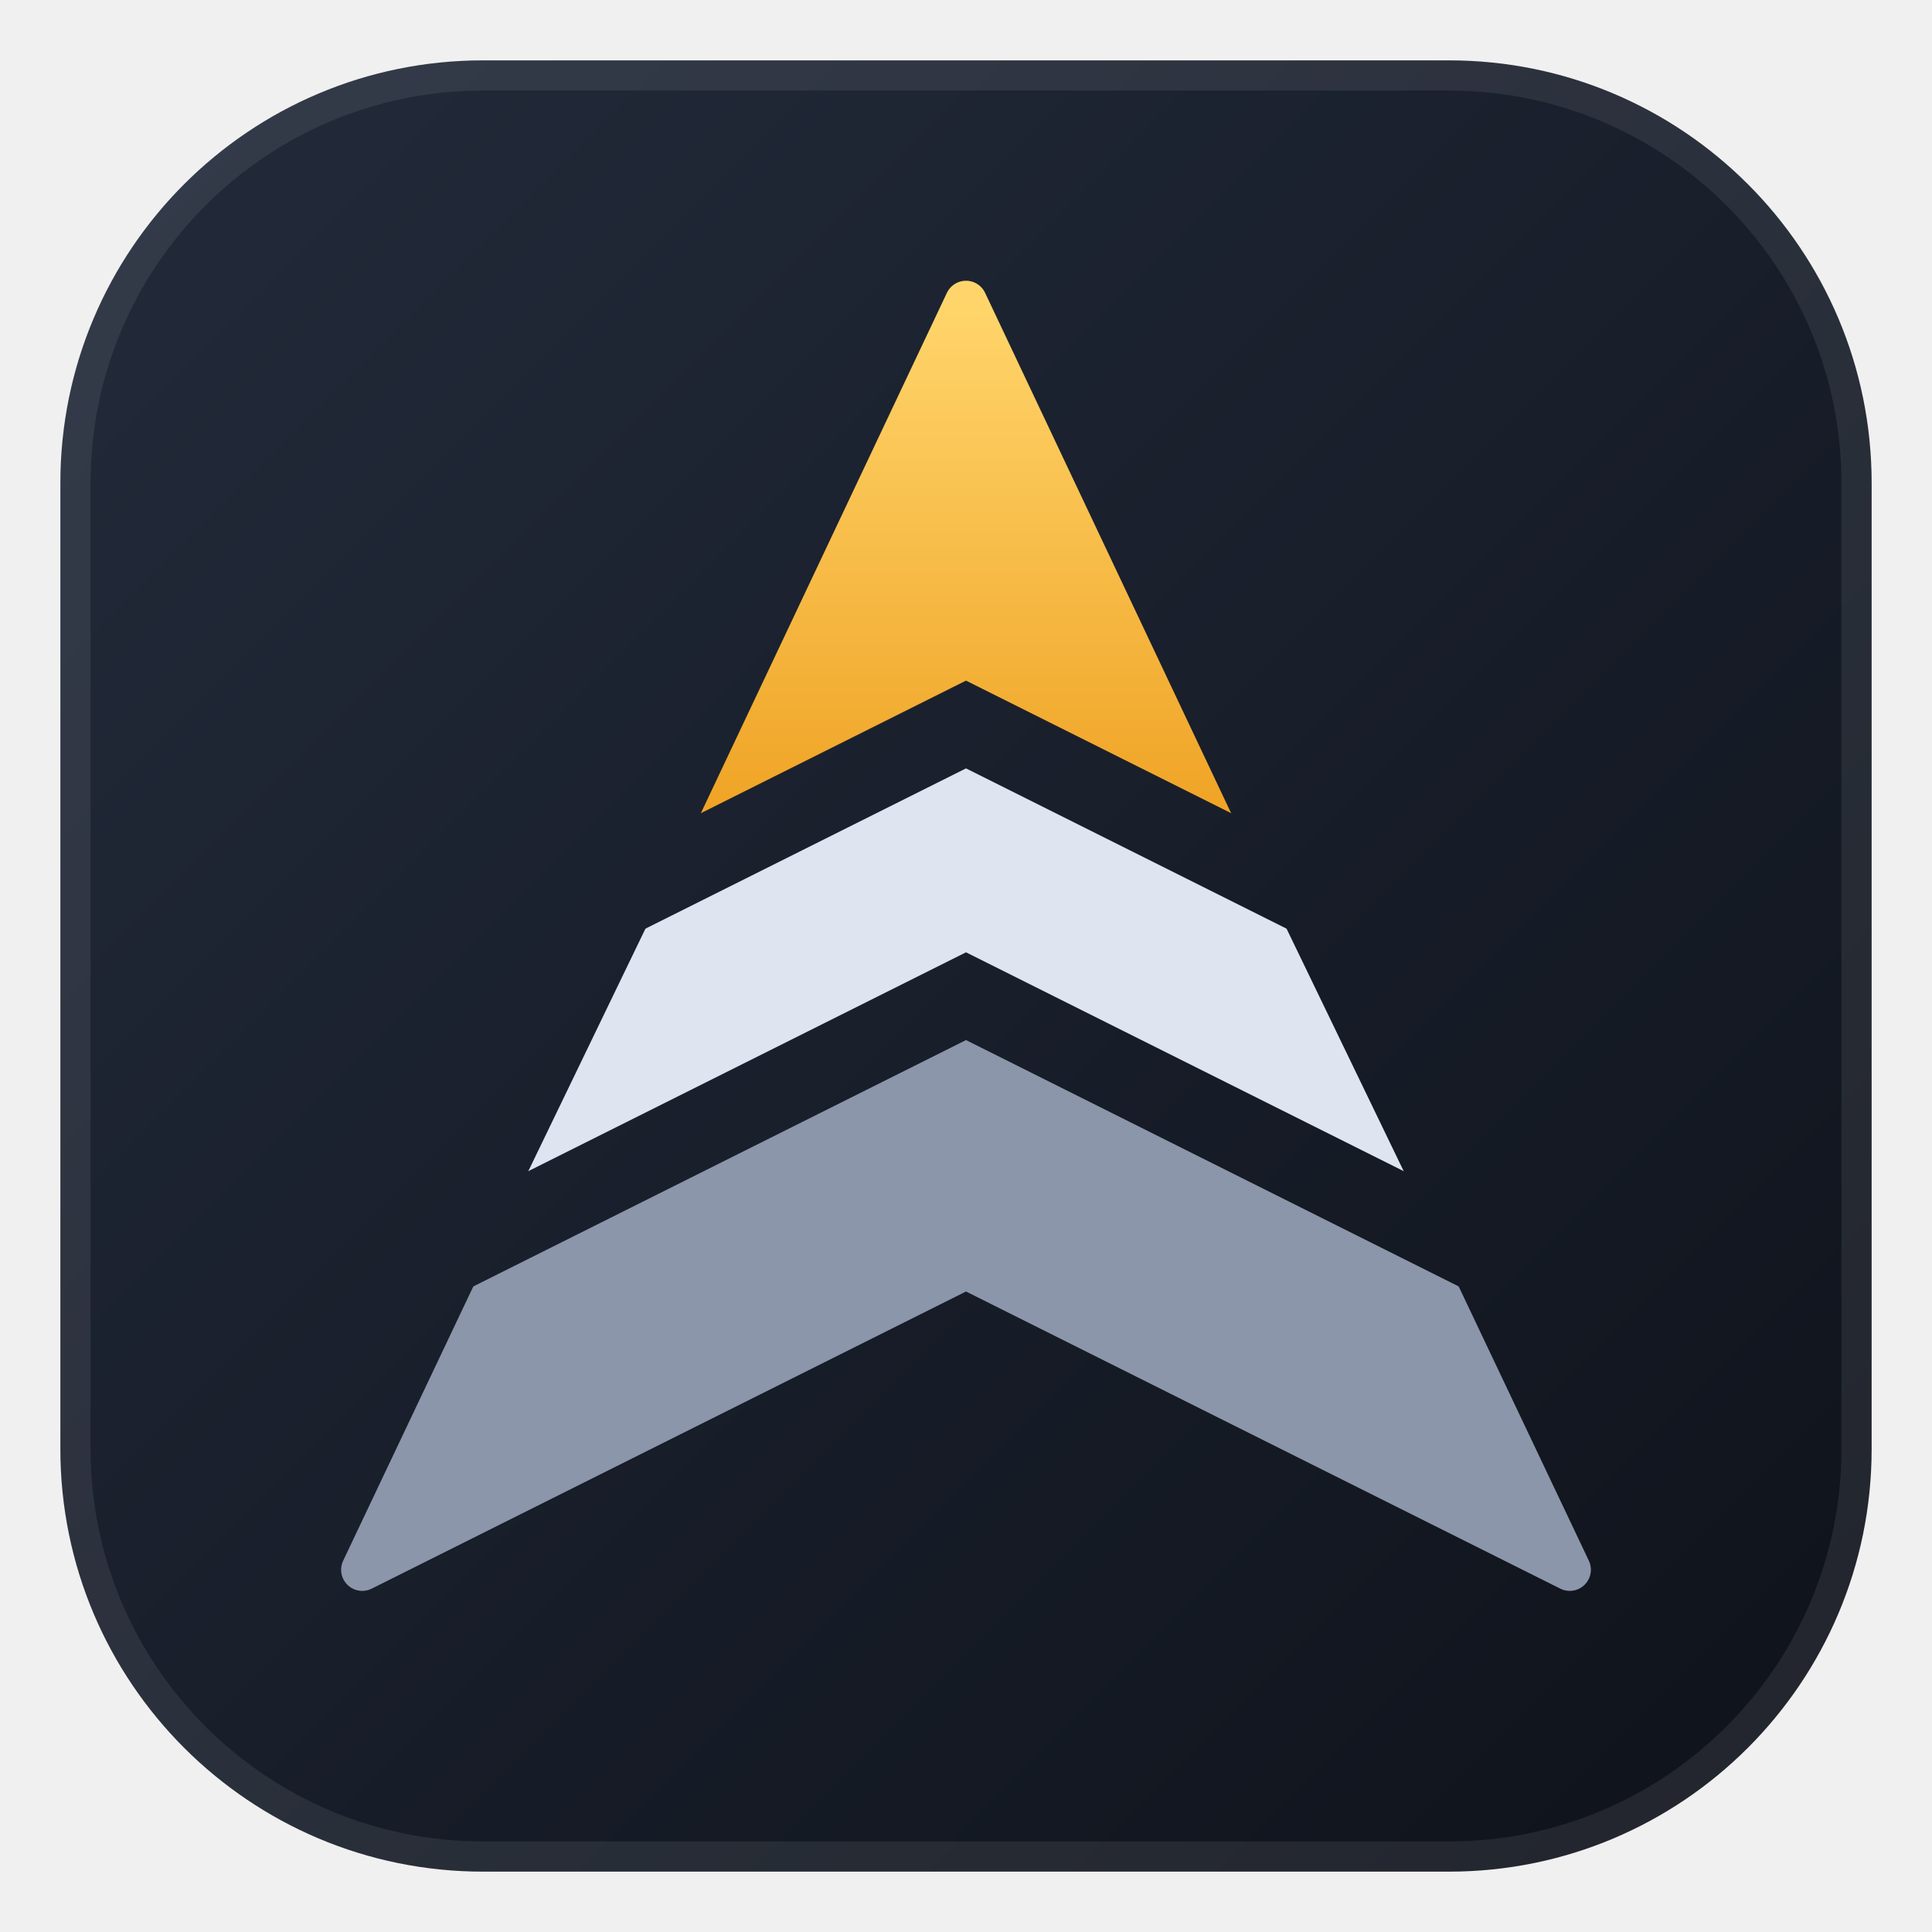
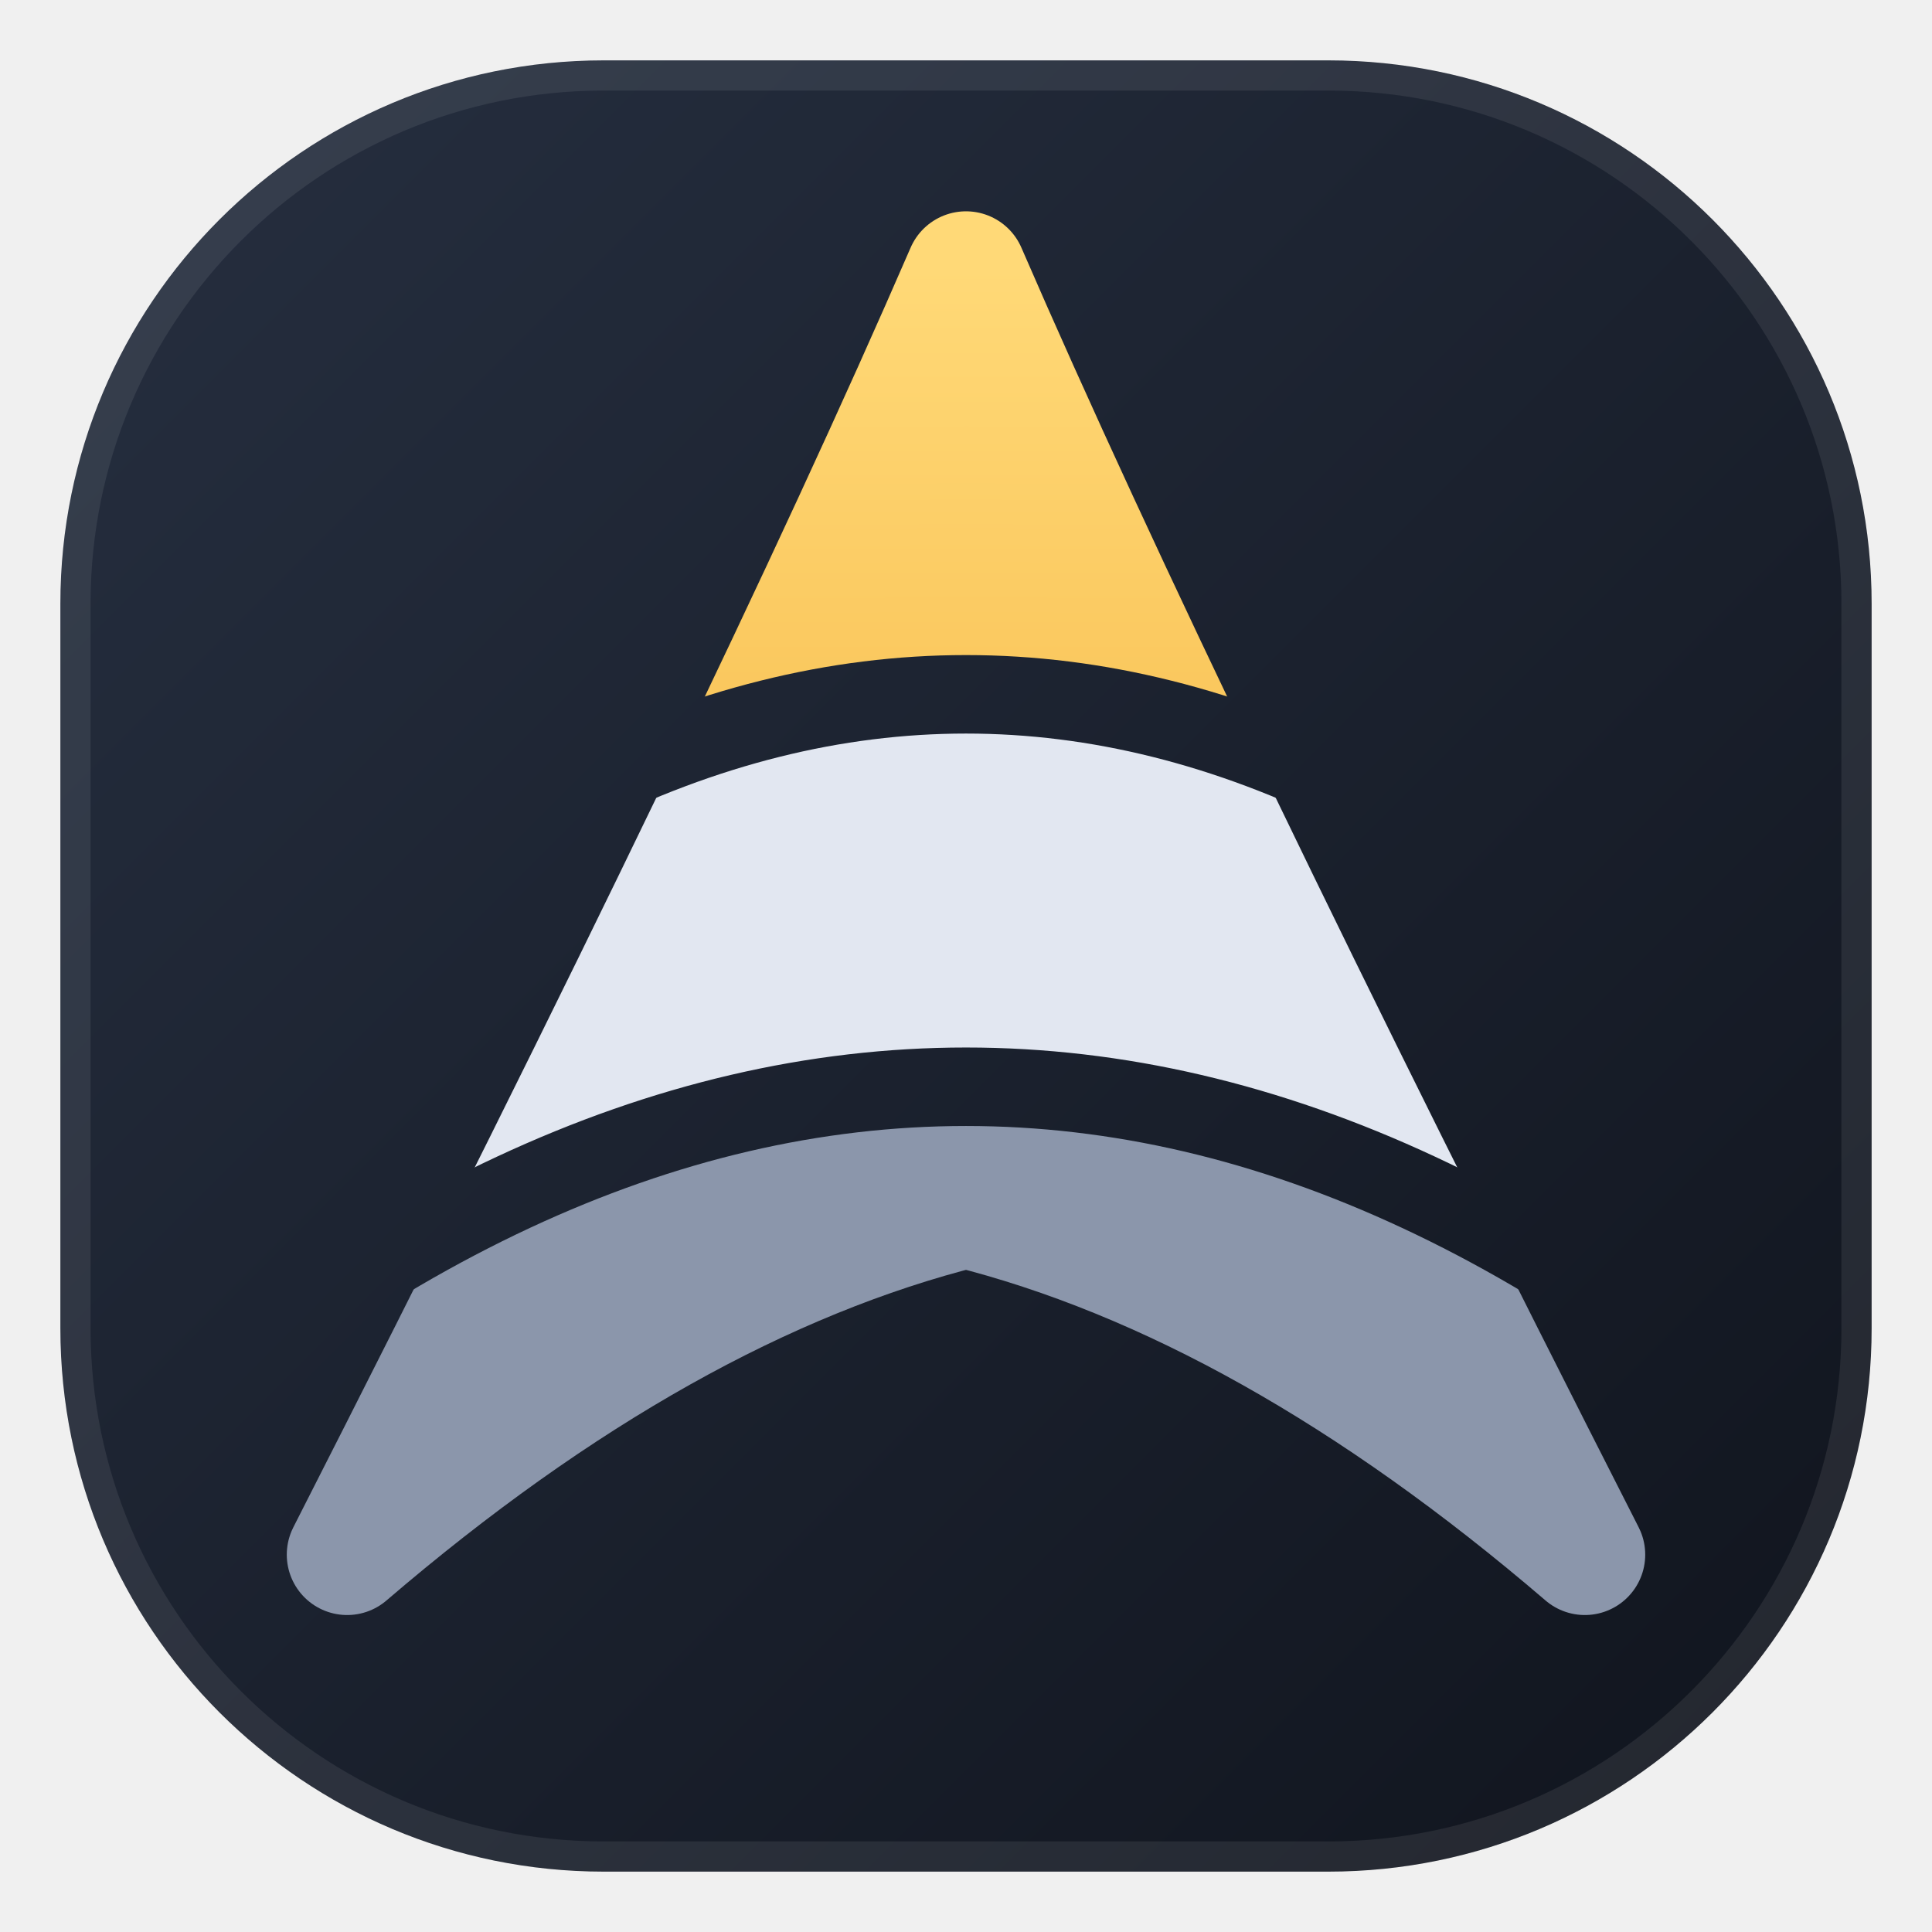
<svg xmlns="http://www.w3.org/2000/svg" viewBox="0 0 64 64" role="img" aria-label="Agent Fleet">
  <defs>
    <linearGradient id="af-tile" x1="0" y1="0" x2="1" y2="1">
-       <stop offset="0" stop-color="#232b3b" />
-       <stop offset="1" stop-color="#0e121a" />
+       <stop offset="0" stop-color="#262f40" />
+       <stop offset="1" stop-color="#10141d" />
    </linearGradient>
    <linearGradient id="af-lead" x1="0" y1="0" x2="0" y2="1">
-       <stop offset="0" stop-color="#ffd56b" />
-       <stop offset="1" stop-color="#ee9f1f" />
+       <stop offset="0" stop-color="#ffd977" />
+       <stop offset="1" stop-color="#f0a42a" />
    </linearGradient>
-     <mask id="af-cuts" maskUnits="userSpaceOnUse" x="0" y="0" width="64" height="64">
+     <path id="af-arrow" d="M32 9 Q38.5 24 52.5 51.5 Q42 42.5 32 40 Q22 42.5 11.5 51.5 Q25.5 24 32 9 Z" stroke-width="4" stroke-linejoin="round" />
+     <clipPath id="af-tip">
+       <path d="M0 0 H64 V36 H58 Q32 10 6 36 H0 Z" />
+     </clipPath>
+     <clipPath id="af-mid">
+       <path d="M0 36 H6 Q32 10 58 36 H64 V50 H62 Q32 22 2 50 H0 Z" />
+     </clipPath>
+     <clipPath id="af-low">
+       <path d="M0 50 H2 Q32 22 62 50 H64 V64 H0 Z" />
+     </clipPath>
+     <mask id="af-gaps" maskUnits="userSpaceOnUse" x="0" y="0" width="64" height="64">
      <rect width="64" height="64" fill="#fff" />
-       <path d="M14 33 L32 24 L50 33 M8 45 L32 33 L56 45" stroke="#000" stroke-width="2.6" fill="none" />
+       <path d="M6 36 Q32 10 58 36 M2 50 Q32 22 62 50" stroke="#000" stroke-width="2.6" stroke-linecap="round" fill="none" />
    </mask>
  </defs>
-   <rect x="2" y="2" width="60" height="60" rx="14" fill="url(#af-tile)" />
-   <rect x="2.5" y="2.5" width="59" height="59" rx="13.5" fill="none" stroke="#fff" stroke-opacity=".08" />
-   <g mask="url(#af-cuts)" stroke-width="1.4" stroke-linejoin="round">
-     <path d="M17.6 40.2 L32 33 L46.4 40.2 L52 52 L32 42 L12 52 Z" fill="#8b96ab" stroke="#8b96ab" />
-     <path d="M23.3 28.4 L32 24 L40.7 28.4 L46.4 40.2 L32 33 L17.6 40.2 Z" fill="#dfe5f0" stroke="#dfe5f0" />
-     <path d="M32 10 L40.7 28.4 L32 24 L23.3 28.4 Z" fill="url(#af-lead)" stroke="url(#af-lead)" />
+   <rect x="2" y="2" width="60" height="60" rx="18" fill="url(#af-tile)" />
+   <rect x="2.5" y="2.5" width="59" height="59" rx="17.5" fill="none" stroke="#fff" stroke-opacity=".08" />
+   <g mask="url(#af-gaps)">
+     <use href="#af-arrow" clip-path="url(#af-low)" fill="#8b96ab" stroke="#8b96ab" />
+     <use href="#af-arrow" clip-path="url(#af-mid)" fill="#e2e7f1" stroke="#e2e7f1" />
+     <use href="#af-arrow" clip-path="url(#af-tip)" fill="url(#af-lead)" stroke="url(#af-lead)" />
  </g>
</svg>
